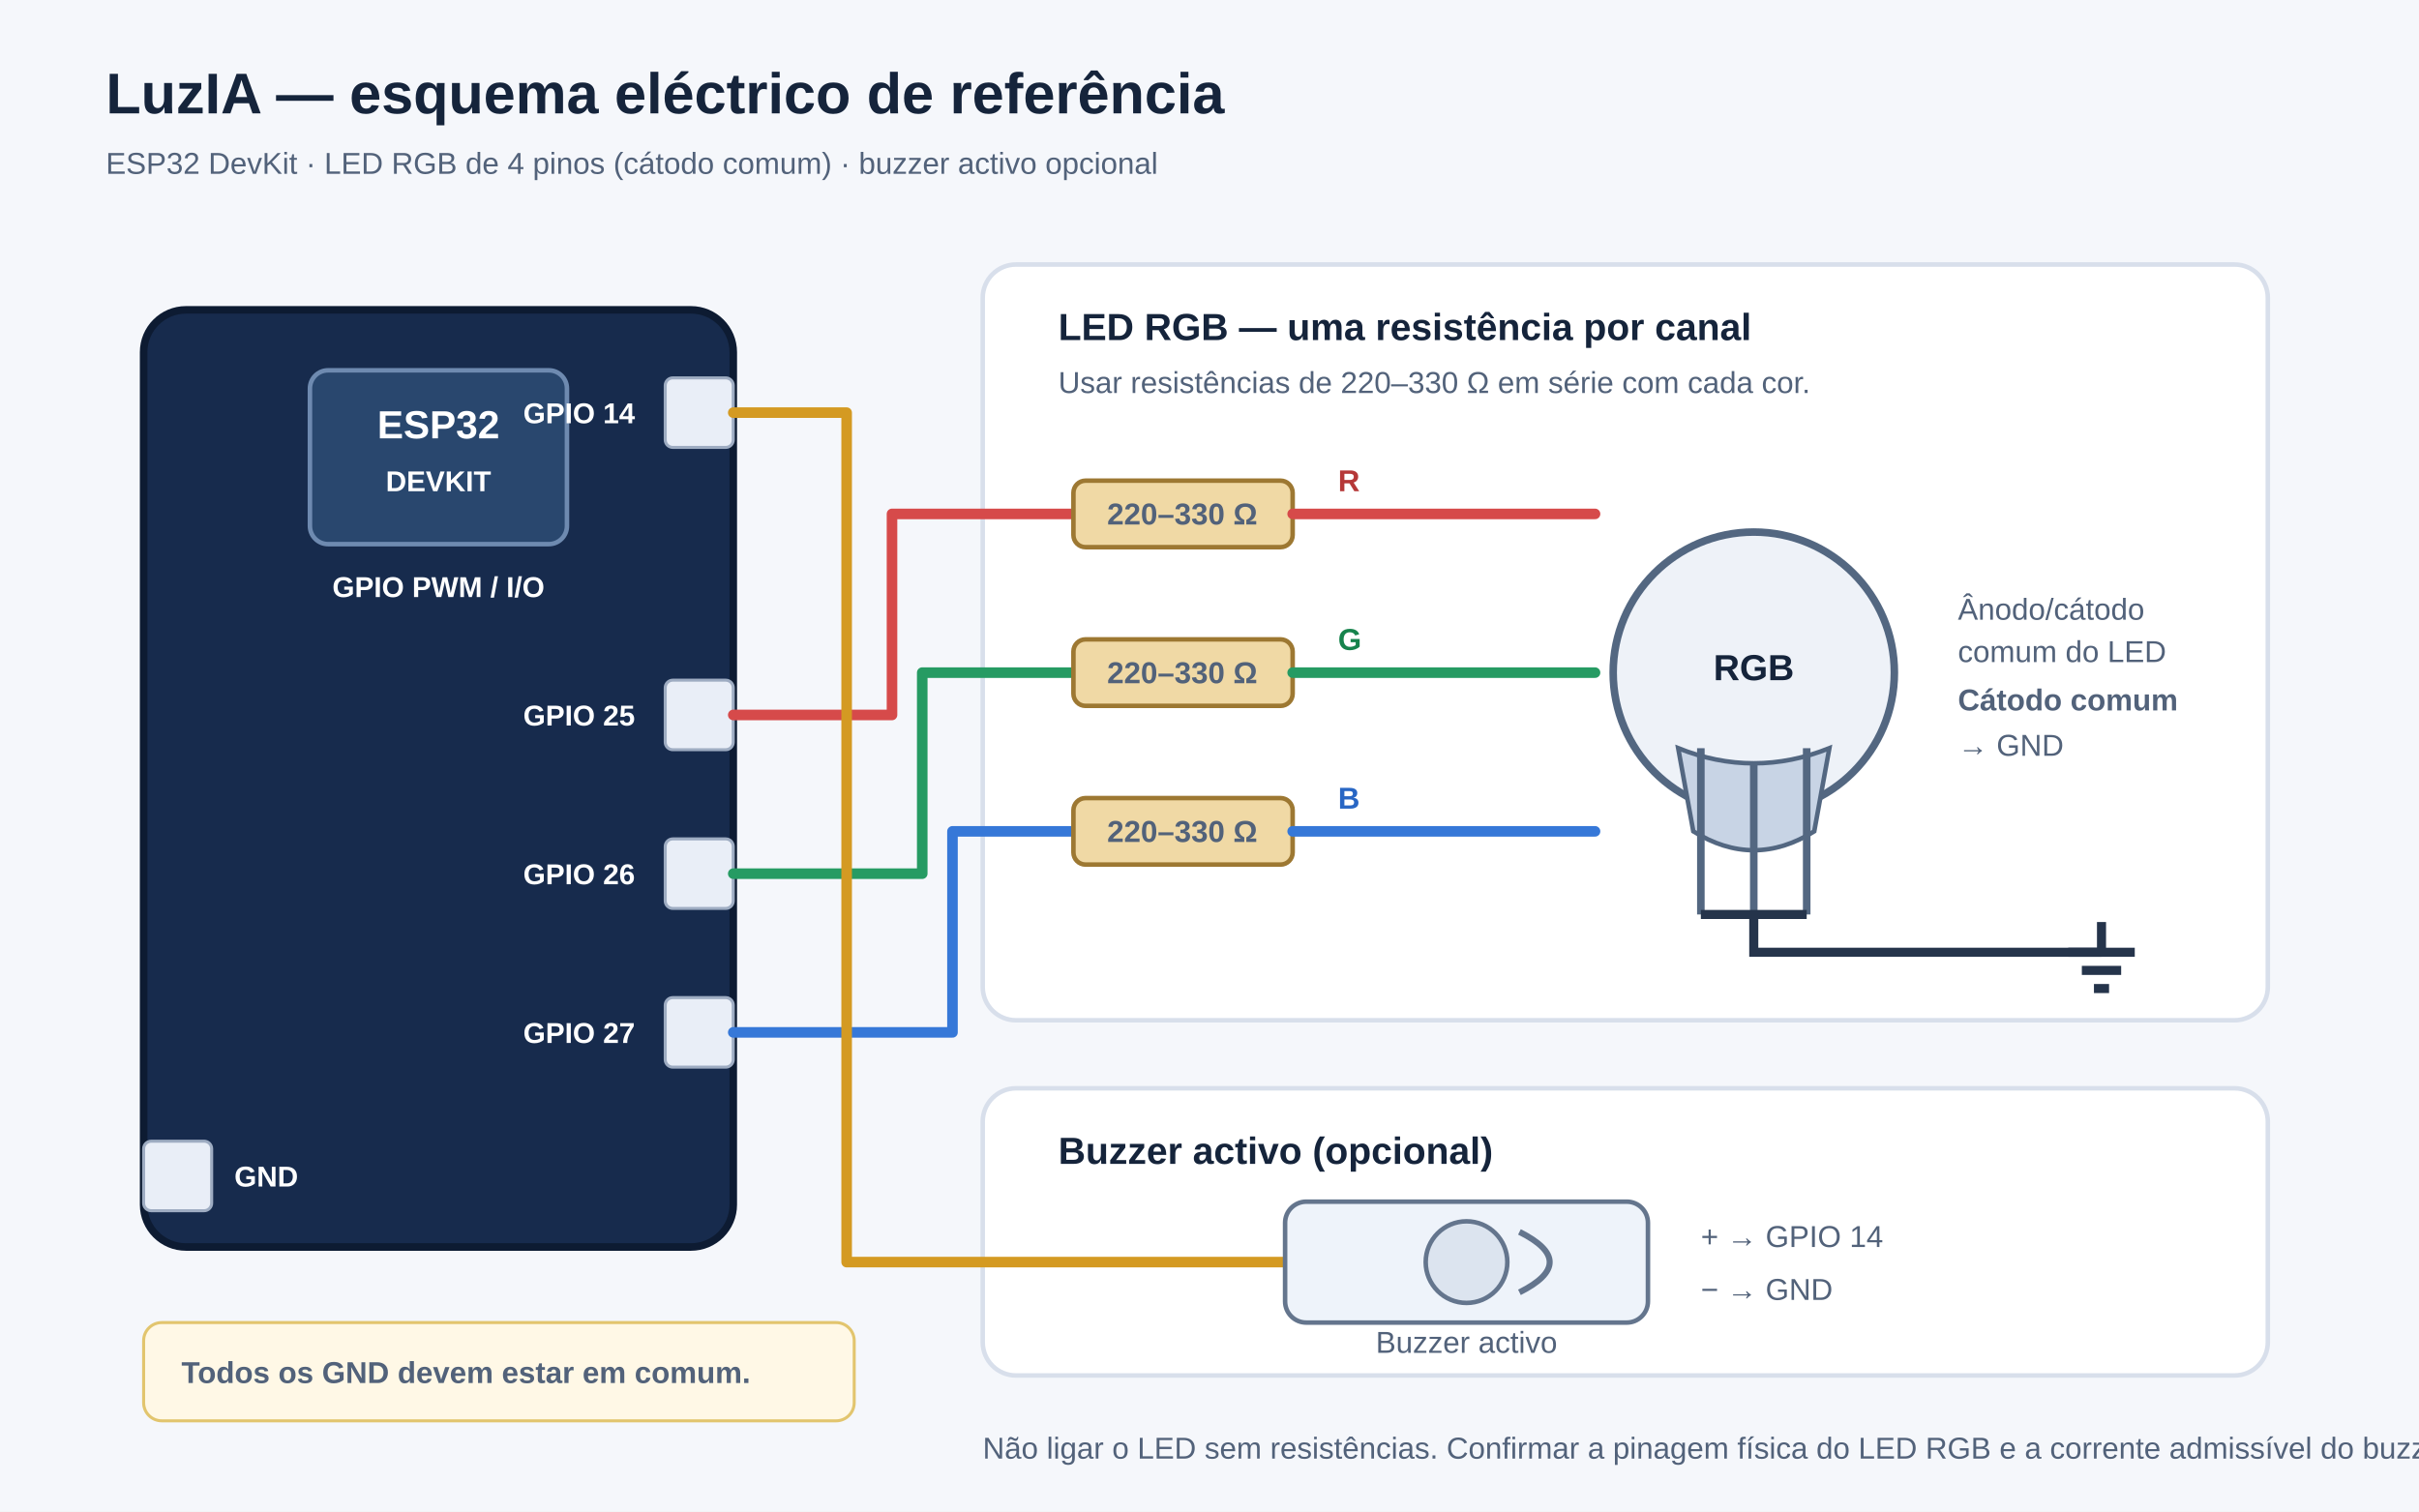
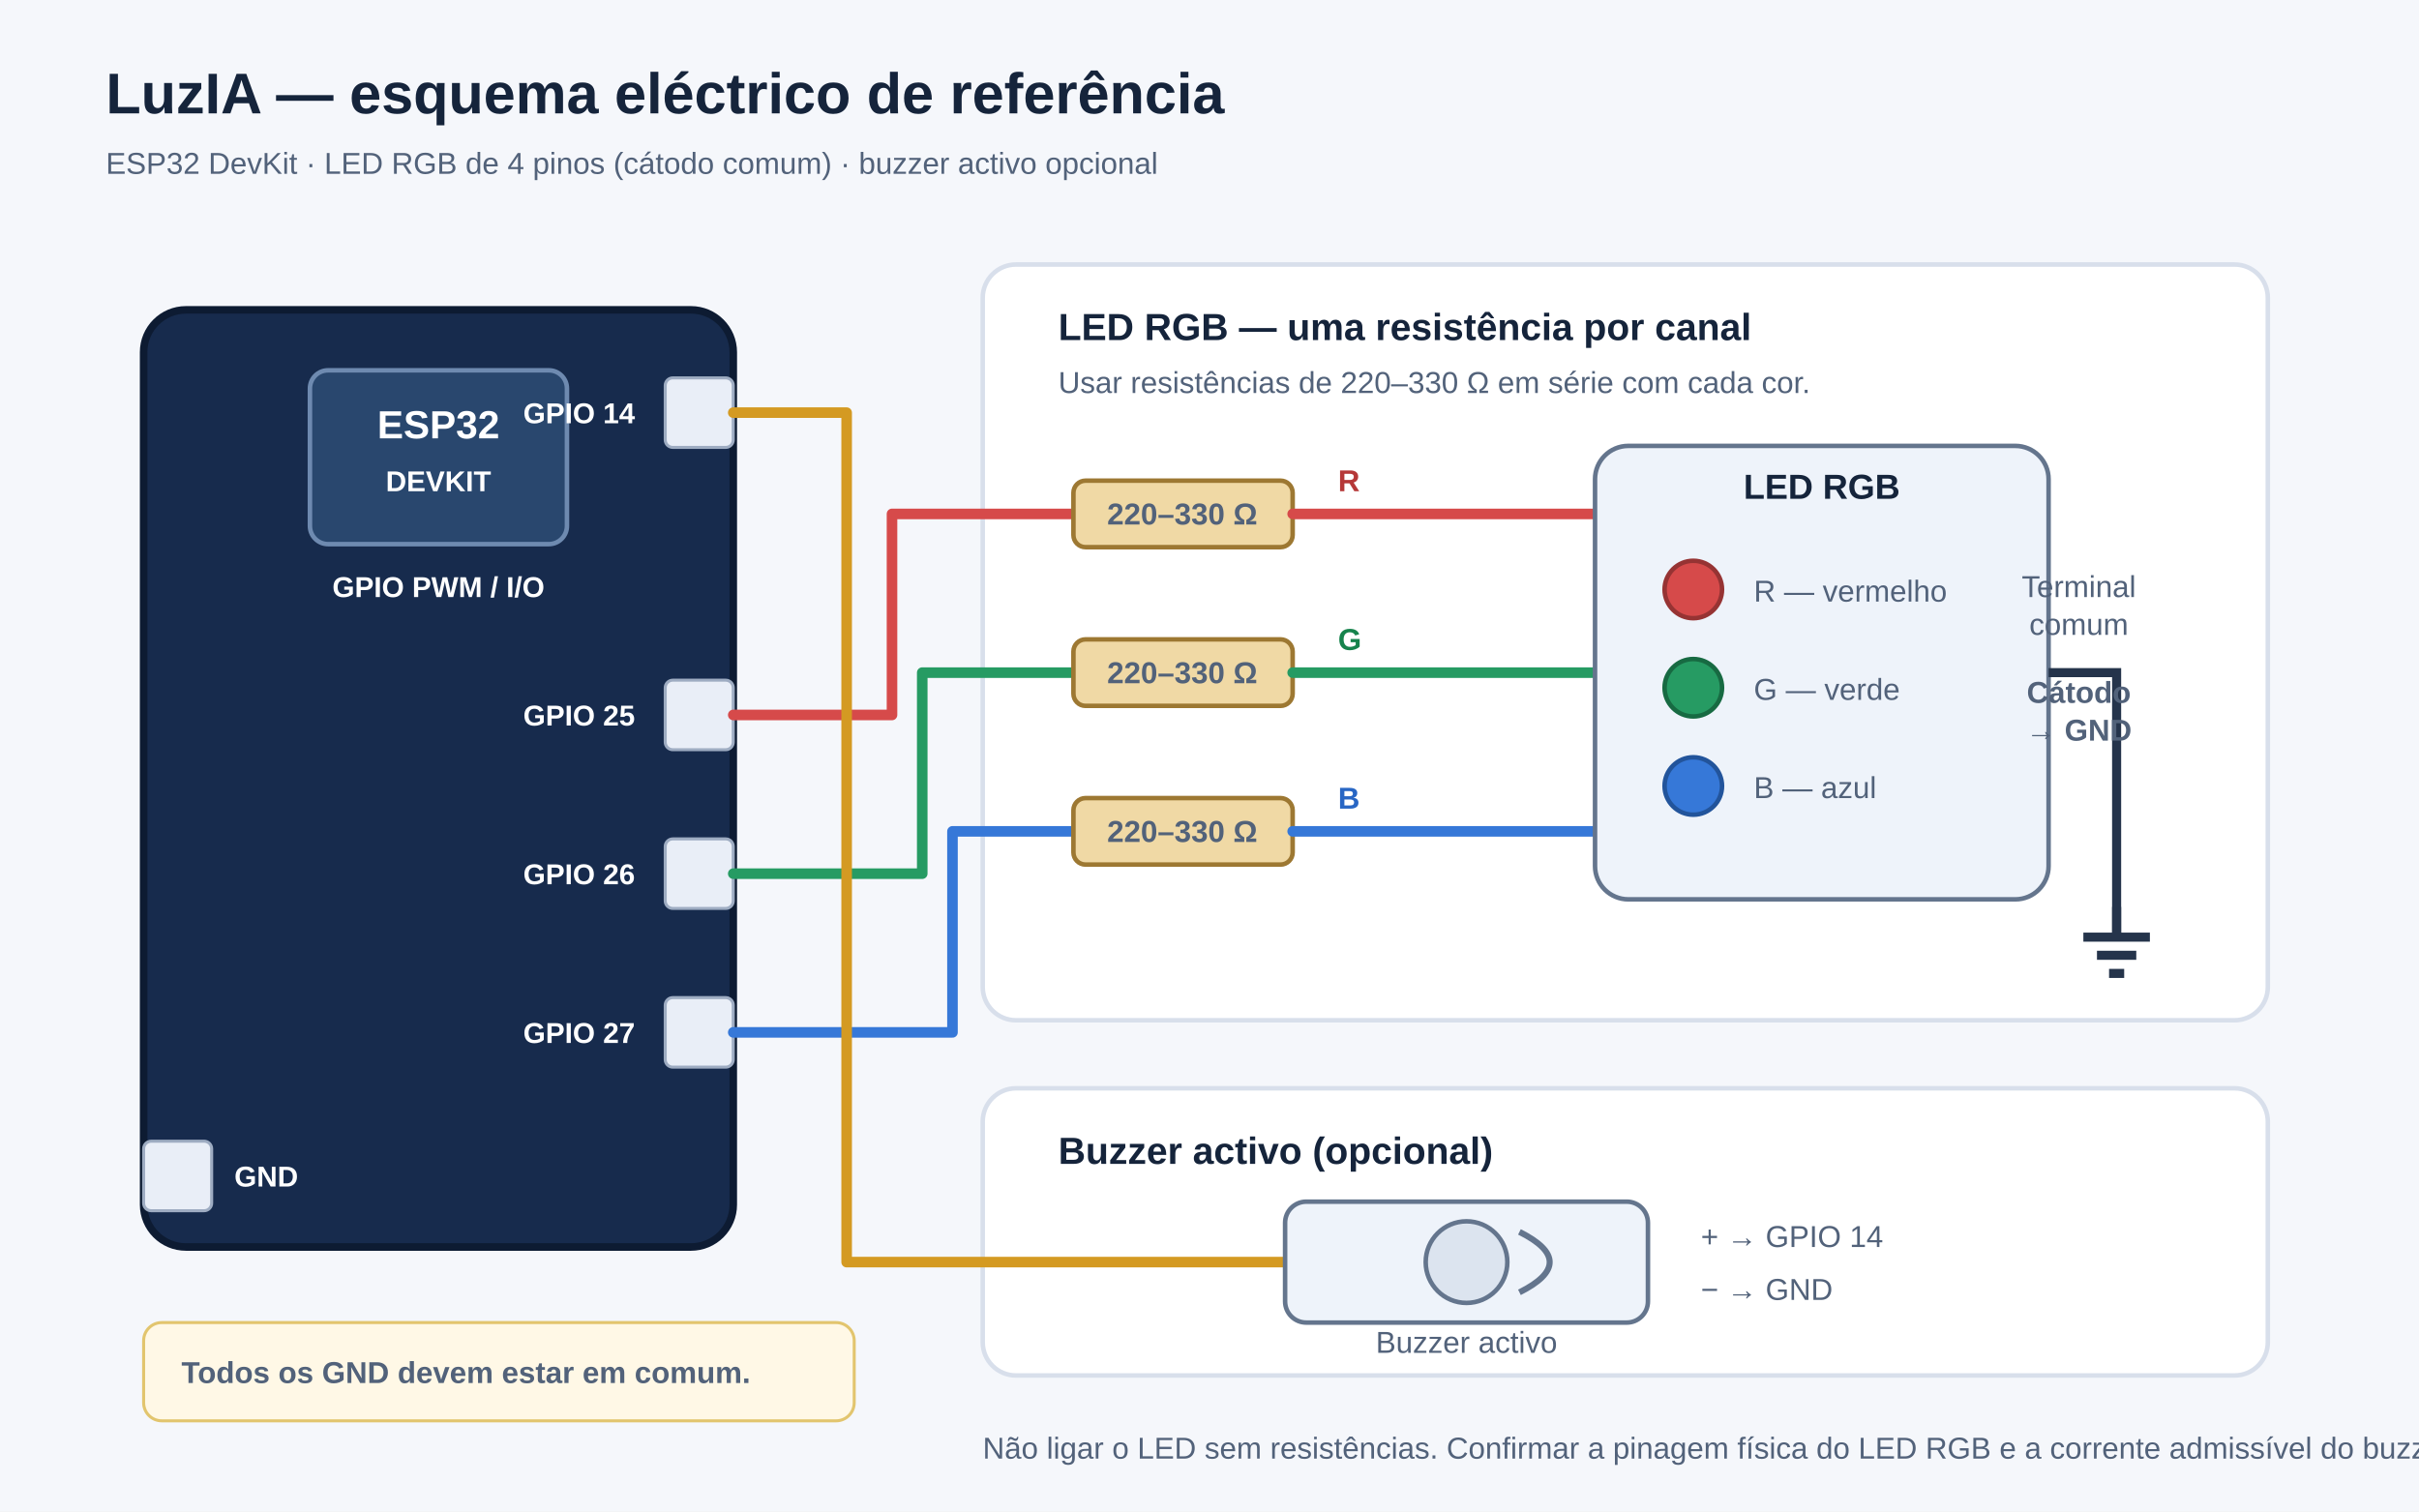
<svg xmlns="http://www.w3.org/2000/svg" width="1600" height="1000" viewBox="0 0 1600 1000" role="img" aria-labelledby="title desc">
  <defs>
    <style>
    .bg{fill:#f5f7fb}.panel{fill:#fff;stroke:#d8dfeb;stroke-width:3}.board{fill:#172b4d;stroke:#0d1b32;stroke-width:5}.boardtxt{fill:#fff;font:700 30px Arial}.label{fill:#15243b;font:700 25px Arial}.small{fill:#52627a;font:20px Arial}.pin{fill:#e9eef7;stroke:#9eacc2;stroke-width:2}.wireR{stroke:#d64a4a}.wireG{stroke:#269b63}.wireB{stroke:#3678d8}.wireY{stroke:#d49a22}.wire{fill:none;stroke-width:7;stroke-linecap:round;stroke-linejoin:round}.gnd{stroke:#25344b;stroke-width:6;fill:none}.res{fill:#f0d9a5;stroke:#9d7832;stroke-width:3}.component{fill:#eef3fa;stroke:#64758d;stroke-width:3}.note{fill:#fff8e6;stroke:#e2c56e;stroke-width:2}.number{fill:#fff;font:700 19px Arial}
  </style>
  </defs>
  <rect class="bg" width="1600" height="1000" />
  <text x="70" y="75" class="label" style="font-size:38px">LuzIA — esquema eléctrico de referência</text>
  <text x="70" y="115" class="small">ESP32 DevKit · LED RGB de 4 pinos (cátodo comum) · buzzer activo opcional</text>
  <rect x="95" y="205" width="390" height="620" rx="28" class="board" />
  <rect x="205" y="245" width="170" height="115" rx="12" fill="#29476e" stroke="#6e8ab0" stroke-width="3" />
  <text x="290" y="290" text-anchor="middle" class="boardtxt" style="font-size:26px">ESP32</text>
  <text x="290" y="325" text-anchor="middle" class="number">DEVKIT</text>
  <text x="290" y="395" text-anchor="middle" class="number">GPIO PWM / I/O</text>
  <g>
    <rect x="440" y="450" width="45" height="46" rx="5" class="pin" />
    <text x="420" y="480" text-anchor="end" class="number">GPIO 25</text>
    <rect x="440" y="555" width="45" height="46" rx="5" class="pin" />
    <text x="420" y="585" text-anchor="end" class="number">GPIO 26</text>
    <rect x="440" y="660" width="45" height="46" rx="5" class="pin" />
    <text x="420" y="690" text-anchor="end" class="number">GPIO 27</text>
    <rect x="95" y="755" width="45" height="46" rx="5" class="pin" />
    <text x="155" y="785" class="number">GND</text>
    <rect x="440" y="250" width="45" height="46" rx="5" class="pin" />
    <text x="420" y="280" text-anchor="end" class="number">GPIO 14</text>
  </g>
  <rect x="650" y="175" width="850" height="500" rx="22" class="panel" />
  <text x="700" y="225" class="label">LED RGB — uma resistência por canal</text>
  <text x="700" y="260" class="small">Usar resistências de 220–330 Ω em série com cada cor.</text>
  <path d="M485 473 H590 V340 H710" class="wire wireR" />
  <path d="M485 578 H610 V445 H710" class="wire wireG" />
  <path d="M485 683 H630 V550 H710" class="wire wireB" />
  <g>
    <rect x="710" y="318" width="145" height="44" rx="8" class="res" />
    <text x="782" y="347" text-anchor="middle" class="small" style="font-weight:bold">220–330 Ω</text>
    <rect x="710" y="423" width="145" height="44" rx="8" class="res" />
    <text x="782" y="452" text-anchor="middle" class="small" style="font-weight:bold">220–330 Ω</text>
    <rect x="710" y="528" width="145" height="44" rx="8" class="res" />
    <text x="782" y="557" text-anchor="middle" class="small" style="font-weight:bold">220–330 Ω</text>
    <path d="M855 340 H1055" class="wire wireR" />
    <path d="M855 445 H1055" class="wire wireG" />
    <path d="M855 550 H1055" class="wire wireB" />
    <text x="885" y="325" class="small" style="fill:#b63838;font-weight:bold">R</text>
    <text x="885" y="430" class="small" style="fill:#16834c;font-weight:bold">G</text>
    <text x="885" y="535" class="small" style="fill:#2866c4;font-weight:bold">B</text>
  </g>
-   <circle cx="1160" cy="445" r="93" fill="#eef2f8" stroke="#536781" stroke-width="5" />
-   <path d="M1110 495 Q1160 515 1210 495 L1200 550 Q1160 575 1120 550 Z" fill="#c8d4e5" stroke="#536781" stroke-width="3" />
-   <path d="M1125 495 V605 M1160 505 V605 M1195 495 V605" stroke="#536781" stroke-width="5" />
-   <path d="M1125 605 H1195" class="gnd" />
-   <path d="M1160 605 V630 H1390" class="gnd" />
-   <path d="M1390 630 v-20 m-22 20 h44 m-35 12 h26 m-18 12 h10" class="gnd" />
-   <text x="1160" y="450" text-anchor="middle" class="label" style="font-size:24px">RGB</text>
-   <text x="1295" y="410" class="small">Ânodo/cátodo</text>
-   <text x="1295" y="438" class="small">comum do LED</text>
-   <text x="1295" y="470" class="small" style="font-weight:bold">Cátodo comum</text>
-   <text x="1295" y="500" class="small">→ GND</text>
+   <rect x="1055" y="295" width="300" height="300" rx="22" class="component" />
+   <text x="1205" y="330" text-anchor="middle" class="label" style="font-size:23px">LED RGB</text>
+   <circle cx="1120" cy="390" r="19" fill="#d64a4a" stroke="#963333" stroke-width="3" />
+   <circle cx="1120" cy="455" r="19" fill="#269b63" stroke="#176a42" stroke-width="3" />
+   <circle cx="1120" cy="520" r="19" fill="#3678d8" stroke="#22549b" stroke-width="3" />
+   <text x="1160" y="398" class="small">R — vermelho</text>
+   <text x="1160" y="463" class="small">G — verde</text>
+   <text x="1160" y="528" class="small">B — azul</text>
+   <path d="M1355 445 H1400 V620" class="gnd" />
+   <path d="M1400 620 v-20 m-22 20 h44 m-35 12 h26 m-18 12 h10" class="gnd" />
+   <text x="1375" y="395" text-anchor="middle" class="small">Terminal</text>
+   <text x="1375" y="420" text-anchor="middle" class="small">comum</text>
+   <text x="1375" y="465" text-anchor="middle" class="small" style="font-weight:bold">Cátodo</text>
+   <text x="1375" y="490" text-anchor="middle" class="small" style="font-weight:bold">→ GND</text>
  <rect x="650" y="720" width="850" height="190" rx="22" class="panel" />
  <text x="700" y="770" class="label">Buzzer activo (opcional)</text>
  <path d="M485 273 H560 V835 H850" class="wire wireY" />
  <rect x="850" y="795" width="240" height="80" rx="14" class="component" />
  <circle cx="970" cy="835" r="27" fill="#dce4ef" stroke="#64758d" stroke-width="3" />
  <path d="M1005 815 Q1045 835 1005 855" stroke="#64758d" stroke-width="4" fill="none" />
  <text x="970" y="895" text-anchor="middle" class="small">Buzzer activo</text>
  <text x="1125" y="825" class="small">+ → GPIO 14</text>
  <text x="1125" y="860" class="small">− → GND</text>
  <rect x="95" y="875" width="470" height="65" rx="12" class="note" />
  <text x="120" y="915" class="small" style="font-weight:bold">Todos os GND devem estar em comum.</text>
  <text x="650" y="965" class="small">Não ligar o LED sem resistências. Confirmar a pinagem física do LED RGB e a corrente admissível do buzzer.</text>
</svg>
